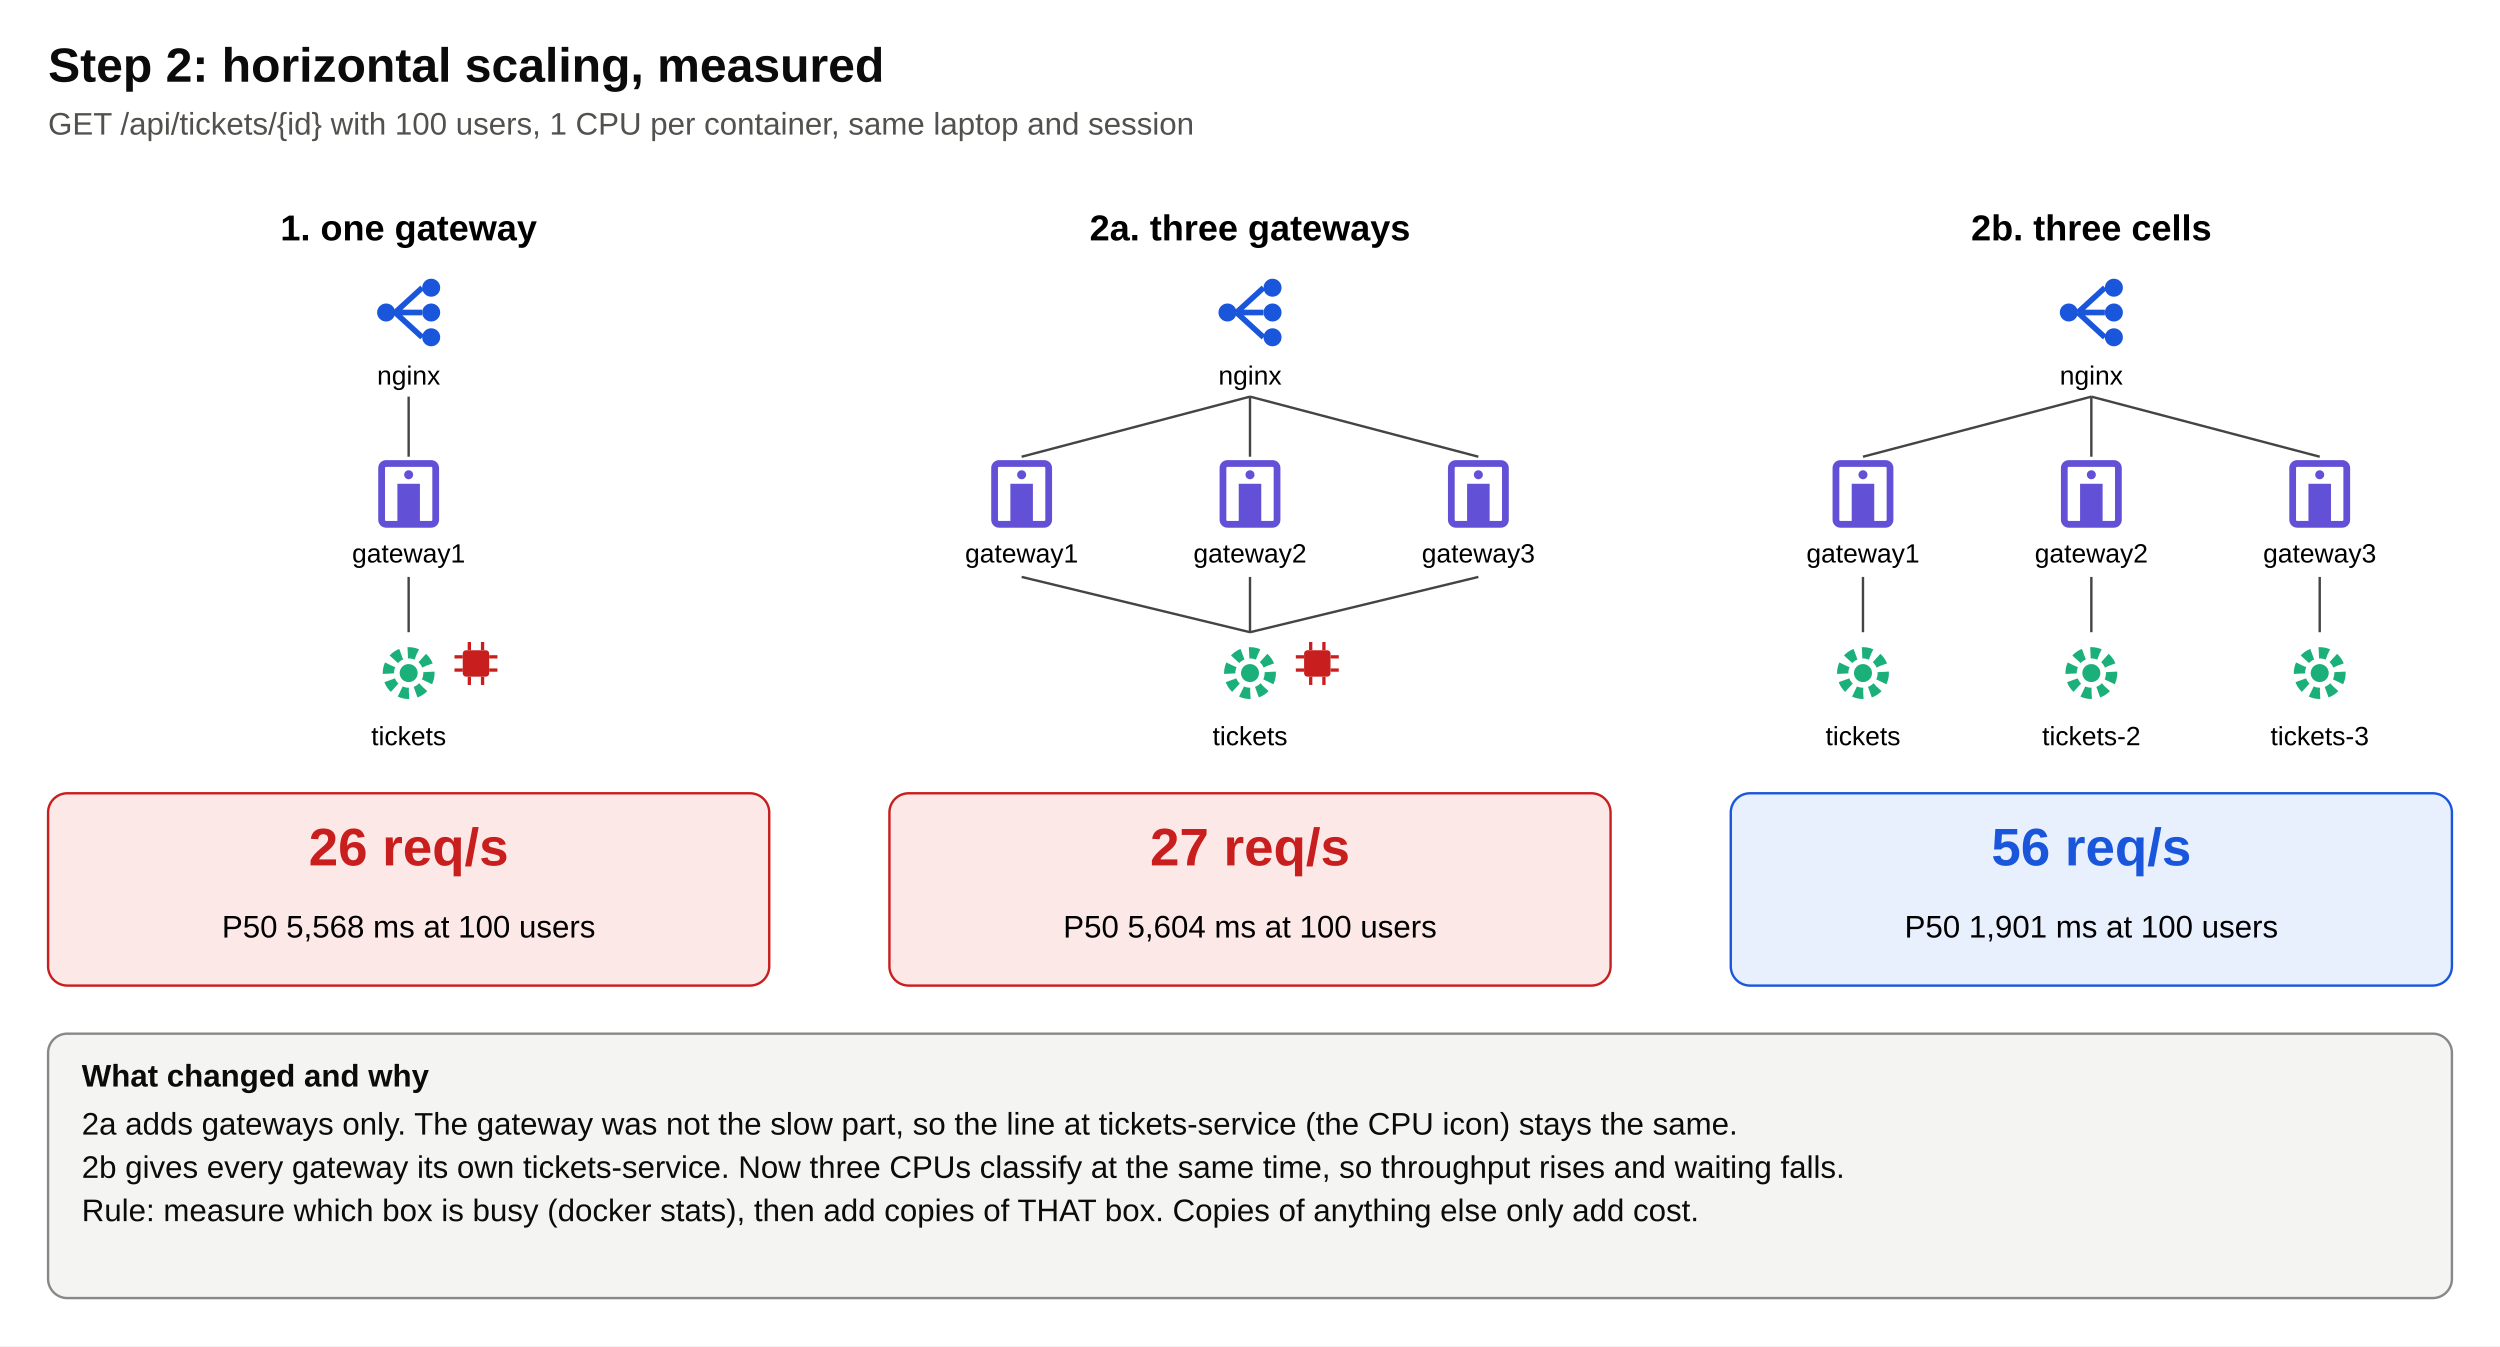
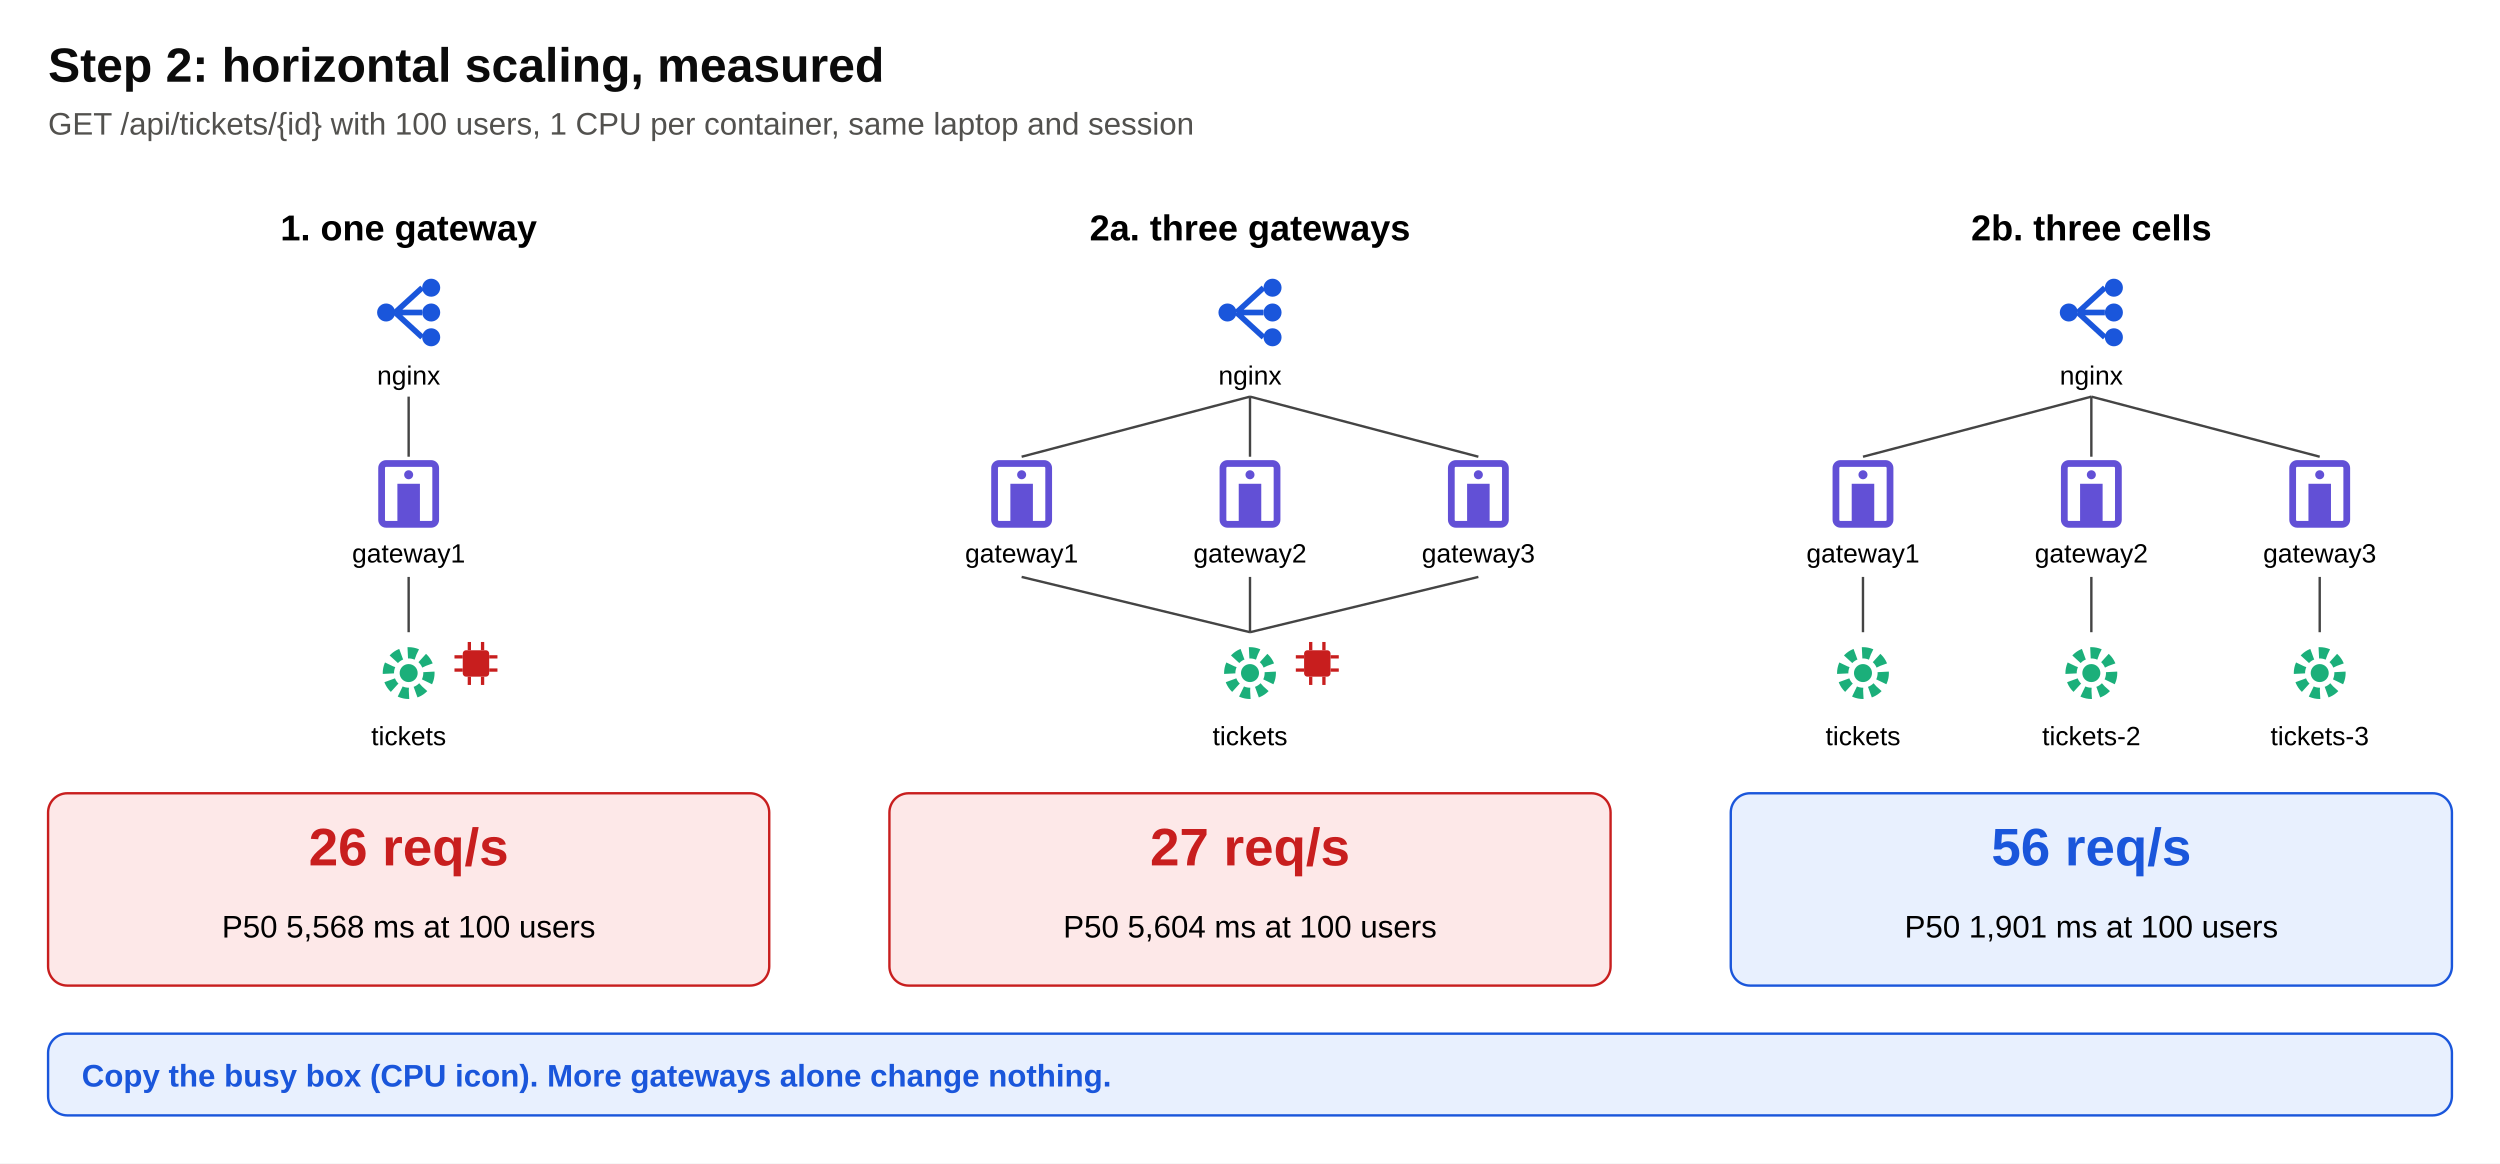
- <svg xmlns="http://www.w3.org/2000/svg" xmlns:xlink="http://www.w3.org/1999/xlink" width="1040" height="560" viewBox="0 0 1040 560" font-family="Arial, Helvetica, sans-serif" font-size="13">
+ <svg xmlns="http://www.w3.org/2000/svg" xmlns:xlink="http://www.w3.org/1999/xlink" width="1040" height="484" viewBox="0 0 1040 484" font-family="Arial, Helvetica, sans-serif" font-size="13">
  <defs>
    <marker id="arr" markerWidth="10" markerHeight="8" refX="9" refY="4" orient="auto">
      <path d="M0,0 L10,4 L0,8 z" fill="#444" />
    </marker>
    <symbol id="i-user" viewBox="0 0 32 32">
      <circle cx="16" cy="10" r="6" fill="#444" />
      <path d="M4,30 C4,19 28,19 28,30 z" fill="#444" />
    </symbol>
    <symbol id="i-lb" viewBox="0 0 32 32">
      <circle cx="6" cy="16" r="4" fill="#1a56db" />
      <circle cx="26" cy="5" r="4" fill="#1a56db" />
      <circle cx="26" cy="16" r="4" fill="#1a56db" />
      <circle cx="26" cy="27" r="4" fill="#1a56db" />
      <path d="M10,16 L22,5 M10,16 L22,16 M10,16 L22,27" stroke="#1a56db" stroke-width="2.5" />
    </symbol>
    <symbol id="i-gate" viewBox="0 0 32 32">
      <rect x="4" y="3" width="24" height="27" rx="2" fill="none" stroke="#6250d6" stroke-width="3" />
      <rect x="11" y="12" width="10" height="18" fill="#6250d6" />
      <circle cx="16" cy="8" r="2" fill="#6250d6" />
    </symbol>
    <symbol id="i-svc" viewBox="0 0 32 32">
      <circle cx="16" cy="16" r="9" fill="none" stroke="#1baf7a" stroke-width="5" stroke-dasharray="4 3" />
      <circle cx="16" cy="16" r="4" fill="#1baf7a" />
    </symbol>
    <symbol id="i-db" viewBox="0 0 32 32">
      <ellipse cx="16" cy="6" rx="12" ry="4" fill="#eda100" />
      <path d="M4,6 V26 C4,31 28,31 28,26 V6" fill="#f6c453" stroke="#c98500" stroke-width="1.5" />
      <ellipse cx="16" cy="6" rx="12" ry="4" fill="#eda100" stroke="#c98500" stroke-width="1.5" />
      <path d="M4,16 C4,20 28,20 28,16" fill="none" stroke="#c98500" stroke-width="1.5" />
    </symbol>
    <symbol id="i-copy" viewBox="0 0 32 32">
      <path d="M6,16 A10,10 0 1 1 16,26" fill="none" stroke="#1baf7a" stroke-width="3" />
      <path d="M11,26 L16,26 L16,21" fill="none" stroke="#1baf7a" stroke-width="3" />
    </symbol>
    <symbol id="i-cpu" viewBox="0 0 32 32">
      <rect x="8" y="8" width="16" height="16" rx="2" fill="#c81e1e" />
      <path d="M12,3 V8 M20,3 V8 M12,24 V29 M20,24 V29 M3,12 H8 M3,20 H8 M24,12 H29 M24,20 H29" stroke="#c81e1e" stroke-width="2" />
    </symbol>
    <symbol id="i-file" viewBox="0 0 32 32">
      <path d="M7,3 H20 L26,9 V29 H7 z" fill="#fff" stroke="#444" stroke-width="2" />
      <path d="M11,14 H22 M11,19 H22 M11,24 H18" stroke="#444" stroke-width="2" />
    </symbol>
    <symbol id="i-net" viewBox="0 0 32 32">
      <circle cx="16" cy="16" r="12" fill="none" stroke="#444" stroke-width="2" />
      <path d="M4,16 H28 M16,4 C9,10 9,22 16,28 M16,4 C23,10 23,22 16,28" fill="none" stroke="#444" stroke-width="2" />
    </symbol>
  </defs>
-   <rect width="1040" height="560" fill="#ffffff" />
+   <rect width="1040" height="484" fill="#ffffff" />
  <text x="20" y="34" font-size="20" font-weight="bold" fill="#0b0b0b">Step 2: horizontal scaling, measured</text>
  <text x="20" y="56" fill="#52514e">GET /api/tickets/{id} with 100 users, 1 CPU per container, same laptop and session</text>
  <text x="170" y="100" text-anchor="middle" font-size="15" font-weight="bold">1. one gateway</text>
  <use href="#i-lb" xlink:href="#i-lb" x="155" y="115" width="30" height="30" />
  <text x="170" y="160" text-anchor="middle" font-size="11">nginx</text>
  <line x1="170" y1="165" x2="170" y2="190" stroke="#444" />
  <use href="#i-gate" xlink:href="#i-gate" x="155" y="190" width="30" height="30" />
  <text x="170" y="234" text-anchor="middle" font-size="11">gateway1</text>
  <use href="#i-svc" xlink:href="#i-svc" x="155" y="265" width="30" height="30" />
  <text x="170" y="310" text-anchor="middle" font-size="11">tickets</text>
  <use href="#i-cpu" xlink:href="#i-cpu" x="187" y="265" width="22" height="22" />
  <line x1="170" y1="240" x2="170" y2="263" stroke="#444" />
  <rect x="20" y="330" width="300" height="80" rx="8" fill="#fde8e8" stroke="#c81e1e" />
  <text x="170" y="360" text-anchor="middle" font-size="22" font-weight="bold" fill="#c81e1e">26 req/s</text>
  <text x="170" y="390" text-anchor="middle">P50 5,568 ms at 100 users</text>
  <text x="520" y="100" text-anchor="middle" font-size="15" font-weight="bold">2a. three gateways</text>
  <use href="#i-lb" xlink:href="#i-lb" x="505" y="115" width="30" height="30" />
  <text x="520" y="160" text-anchor="middle" font-size="11">nginx</text>
  <line x1="520" y1="165" x2="425" y2="190" stroke="#444" />
  <use href="#i-gate" xlink:href="#i-gate" x="410" y="190" width="30" height="30" />
  <text x="425" y="234" text-anchor="middle" font-size="11">gateway1</text>
  <line x1="520" y1="165" x2="520" y2="190" stroke="#444" />
  <use href="#i-gate" xlink:href="#i-gate" x="505" y="190" width="30" height="30" />
  <text x="520" y="234" text-anchor="middle" font-size="11">gateway2</text>
  <line x1="520" y1="165" x2="615" y2="190" stroke="#444" />
  <use href="#i-gate" xlink:href="#i-gate" x="600" y="190" width="30" height="30" />
  <text x="615" y="234" text-anchor="middle" font-size="11">gateway3</text>
  <use href="#i-svc" xlink:href="#i-svc" x="505" y="265" width="30" height="30" />
  <text x="520" y="310" text-anchor="middle" font-size="11">tickets</text>
  <use href="#i-cpu" xlink:href="#i-cpu" x="537" y="265" width="22" height="22" />
  <line x1="425" y1="240" x2="520" y2="263" stroke="#444" />
  <line x1="520" y1="240" x2="520" y2="263" stroke="#444" />
  <line x1="615" y1="240" x2="520" y2="263" stroke="#444" />
  <rect x="370" y="330" width="300" height="80" rx="8" fill="#fde8e8" stroke="#c81e1e" />
  <text x="520" y="360" text-anchor="middle" font-size="22" font-weight="bold" fill="#c81e1e">27 req/s</text>
  <text x="520" y="390" text-anchor="middle">P50 5,604 ms at 100 users</text>
  <text x="870" y="100" text-anchor="middle" font-size="15" font-weight="bold">2b. three cells</text>
  <use href="#i-lb" xlink:href="#i-lb" x="855" y="115" width="30" height="30" />
  <text x="870" y="160" text-anchor="middle" font-size="11">nginx</text>
  <line x1="870" y1="165" x2="775" y2="190" stroke="#444" />
  <use href="#i-gate" xlink:href="#i-gate" x="760" y="190" width="30" height="30" />
  <text x="775" y="234" text-anchor="middle" font-size="11">gateway1</text>
  <line x1="870" y1="165" x2="870" y2="190" stroke="#444" />
  <use href="#i-gate" xlink:href="#i-gate" x="855" y="190" width="30" height="30" />
  <text x="870" y="234" text-anchor="middle" font-size="11">gateway2</text>
  <line x1="870" y1="165" x2="965" y2="190" stroke="#444" />
  <use href="#i-gate" xlink:href="#i-gate" x="950" y="190" width="30" height="30" />
  <text x="965" y="234" text-anchor="middle" font-size="11">gateway3</text>
  <use href="#i-svc" xlink:href="#i-svc" x="760" y="265" width="30" height="30" />
  <text x="775" y="310" text-anchor="middle" font-size="11">tickets</text>
  <use href="#i-svc" xlink:href="#i-svc" x="855" y="265" width="30" height="30" />
  <text x="870" y="310" text-anchor="middle" font-size="11">tickets-2</text>
  <use href="#i-svc" xlink:href="#i-svc" x="950" y="265" width="30" height="30" />
  <text x="965" y="310" text-anchor="middle" font-size="11">tickets-3</text>
  <line x1="775" y1="240" x2="775" y2="263" stroke="#444" />
  <line x1="870" y1="240" x2="870" y2="263" stroke="#444" />
  <line x1="965" y1="240" x2="965" y2="263" stroke="#444" />
  <rect x="720" y="330" width="300" height="80" rx="8" fill="#e8f0fe" stroke="#1a56db" />
  <text x="870" y="360" text-anchor="middle" font-size="22" font-weight="bold" fill="#1a56db">56 req/s</text>
  <text x="870" y="390" text-anchor="middle">P50 1,901 ms at 100 users</text>
-   <rect x="20" y="430" width="1000" height="110" rx="8" fill="#f4f4f2" stroke="#888" />
-   <text x="34" y="452" font-weight="bold" fill="#0b0b0b">What changed and why</text>
-   <text x="34" y="472" fill="#0b0b0b">2a adds gateways only. The gateway was not the slow part, so the line at tickets-service (the CPU icon) stays the same.</text>
-   <text x="34" y="490" fill="#0b0b0b">2b gives every gateway its own tickets-service. Now three CPUs classify at the same time, so throughput rises and waiting falls.</text>
-   <text x="34" y="508" fill="#0b0b0b">Rule: measure which box is busy (docker stats), then add copies of THAT box. Copies of anything else only add cost.</text>
+   <rect x="20" y="430" width="1000" height="34" rx="8" fill="#e8f0fe" stroke="#1a56db" />
+   <text x="34" y="452" font-weight="bold" fill="#1a56db">Copy the busy box (CPU icon). More gateways alone change nothing.</text>
</svg>
